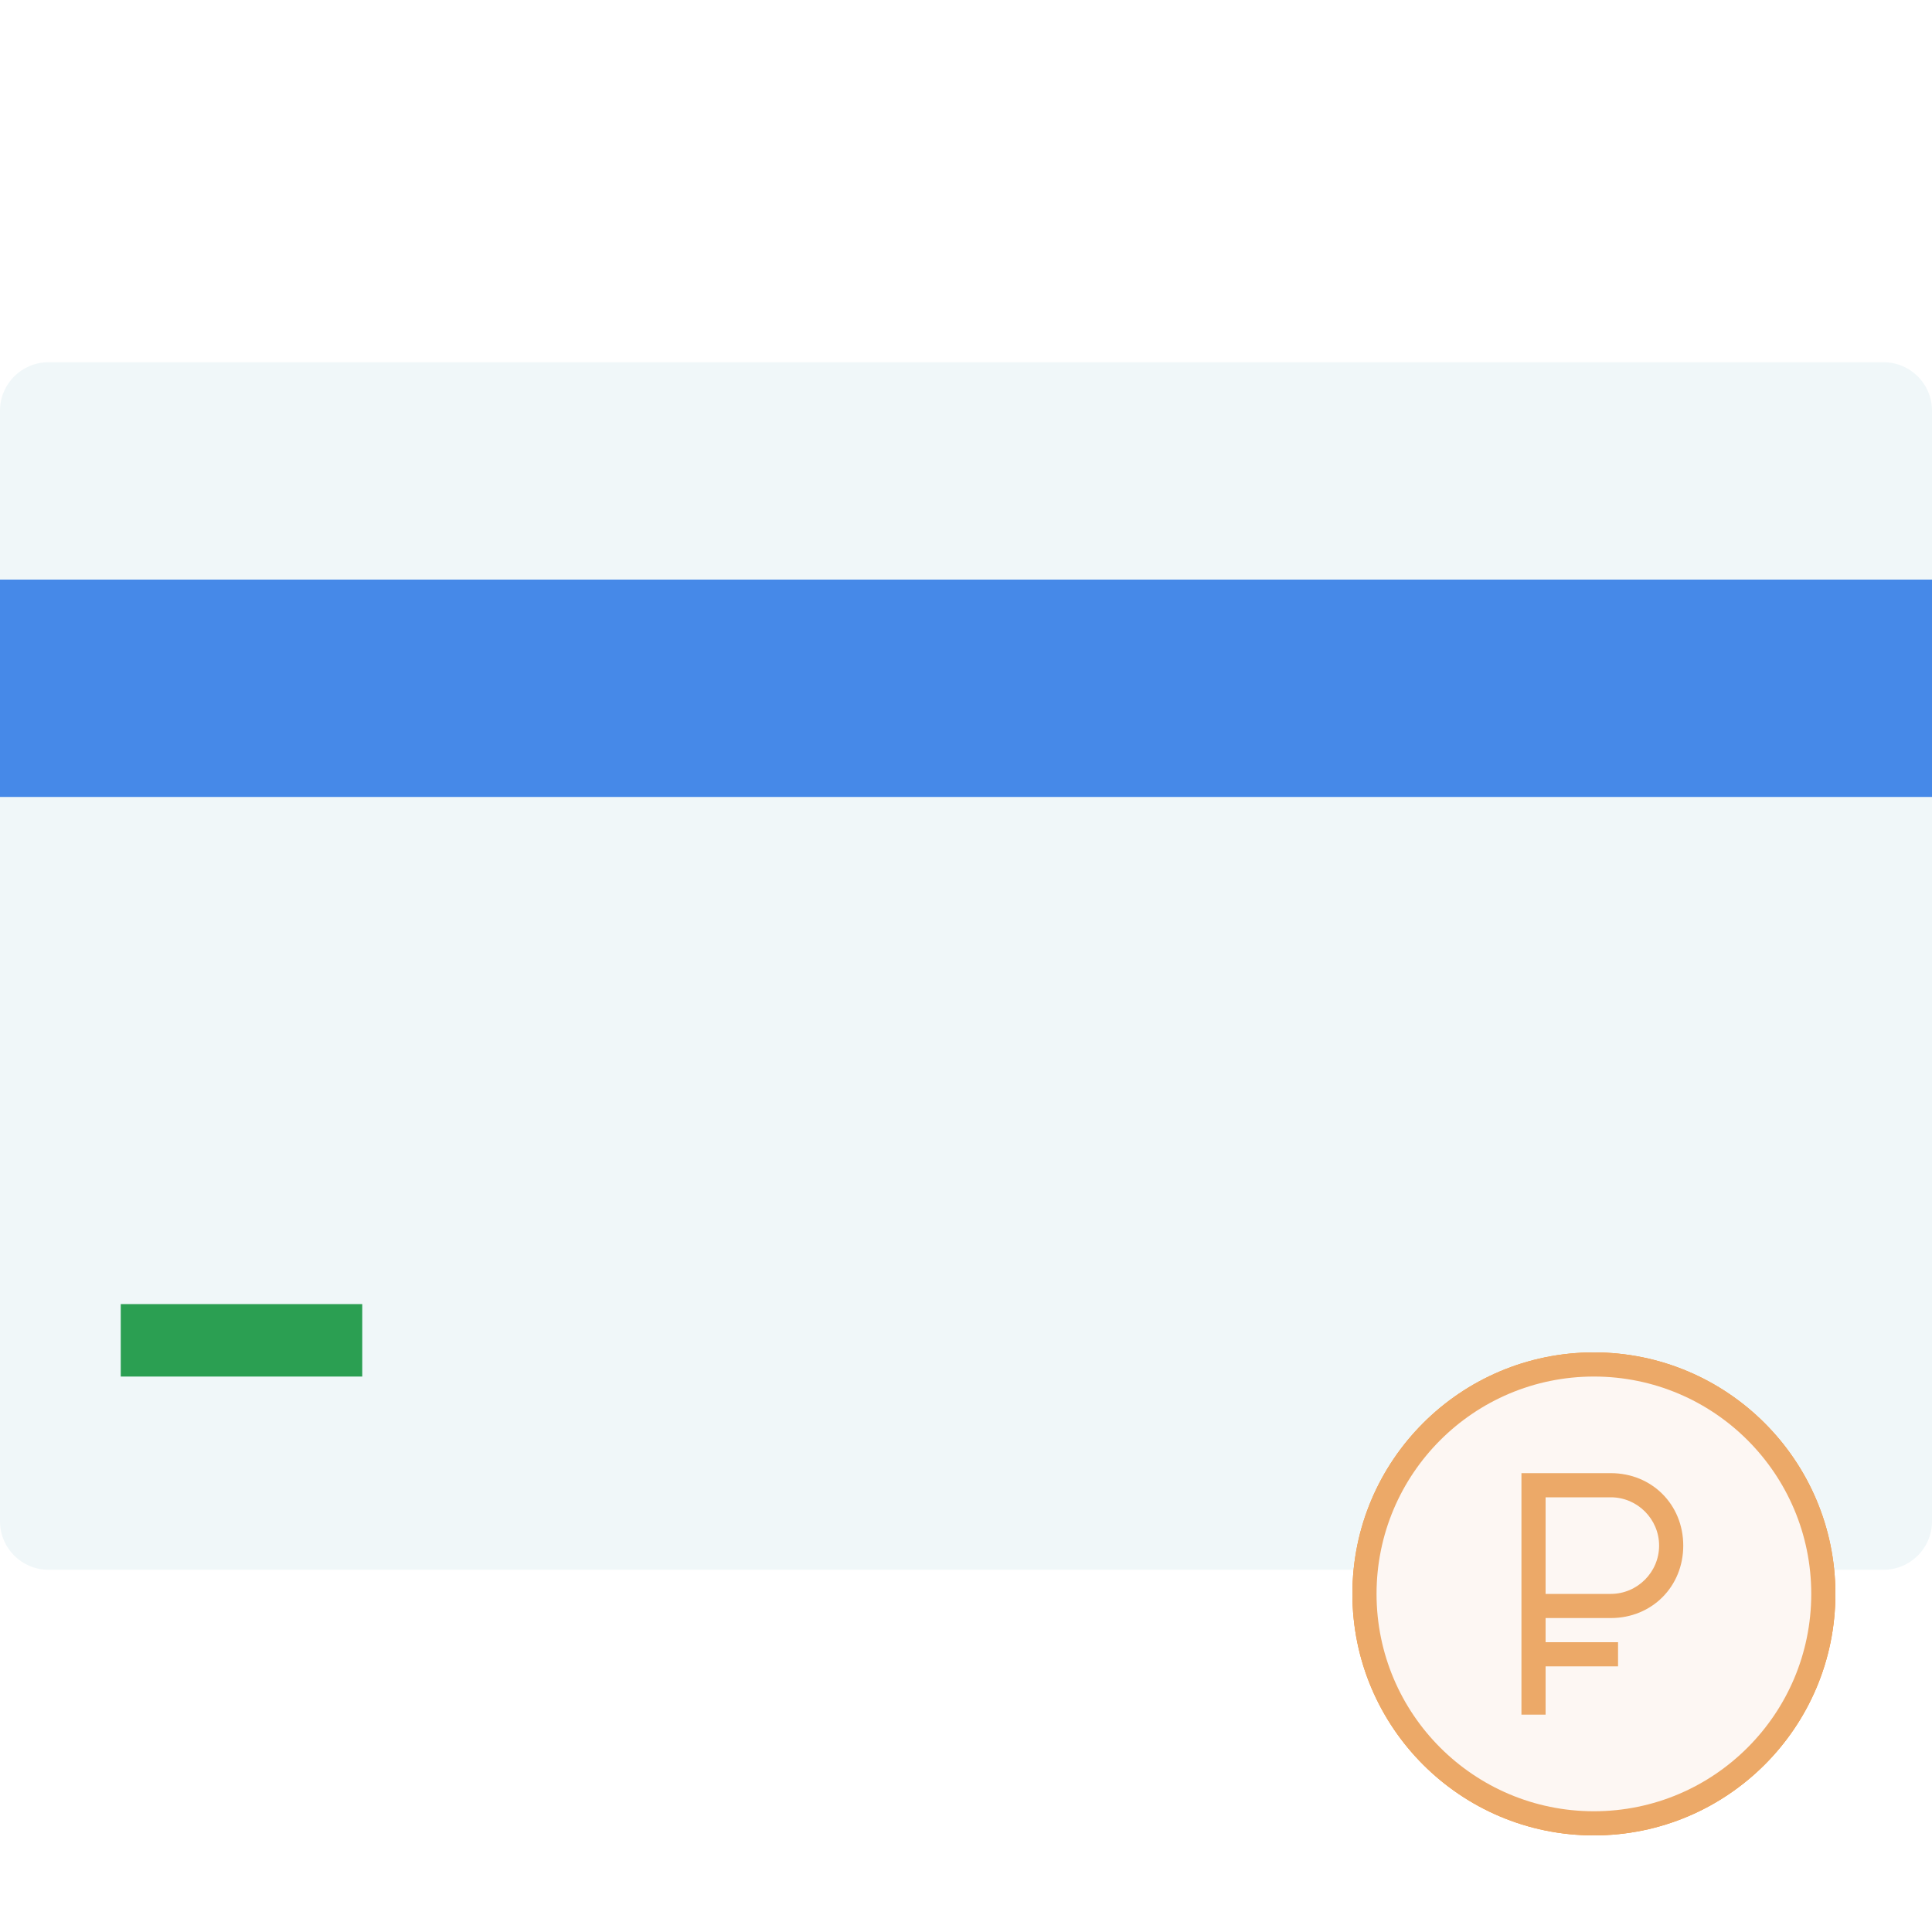
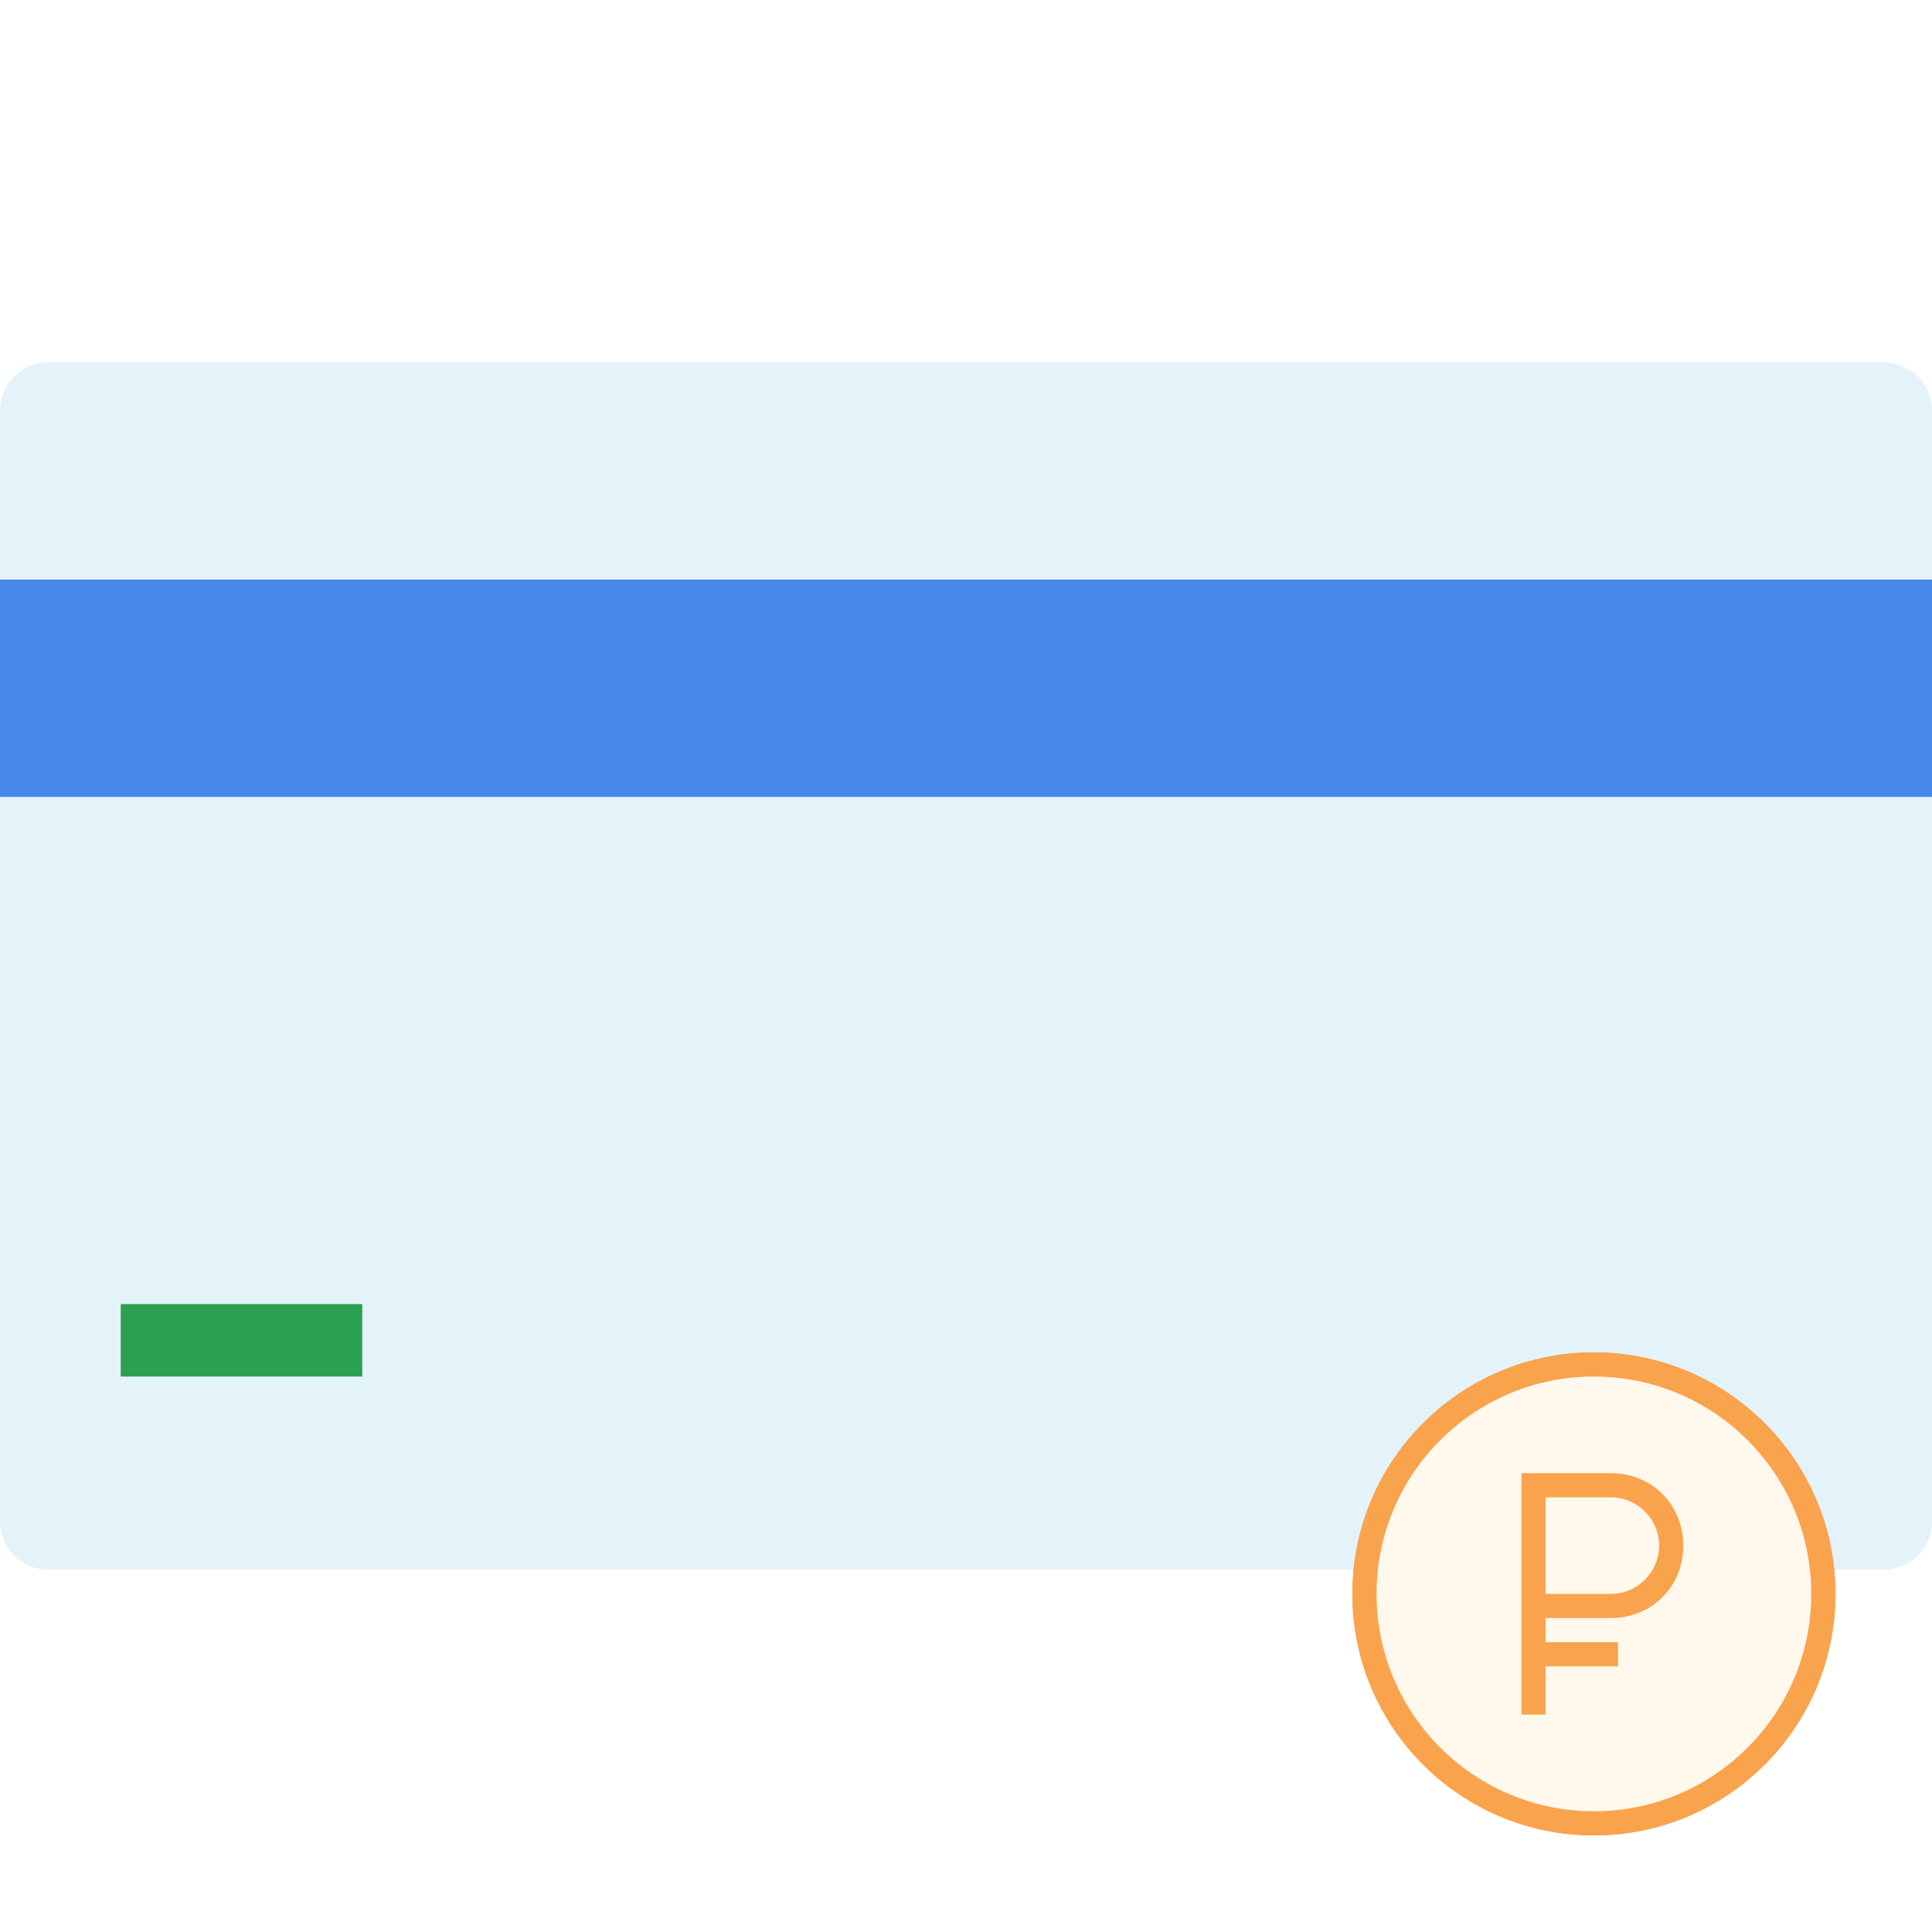
<svg xmlns="http://www.w3.org/2000/svg" version="1.1" id="Capa_1" x="0px" y="0px" viewBox="0 0 80 80" style="enable-background:new 0 0 80 80;" xml:space="preserve">
  <style type="text/css">
	.st0{fill:none;}
- 	.st1{fill:#F0F7F9;}
+ 	.st1{fill:#E3F3F9;}
	.st2{fill:#4689E8;}
	.st3{fill:#2B9F52;}
	.st4{fill:#FF9023;}
- 	.st5{fill:#ECA968;}
- 	.st6{fill:#FDF7F3;}
+ 	.st5{fill:#FAA34D;}
+ 	.st6{fill:#FFF8ED;}
</style>
  <rect class="st0" width="80" height="80" />
  <path class="st1" d="M78,65H2c-1.1,0-2-0.9-2-2V17c0-1.1,0.9-2,2-2h76c1.1,0,2,0.9,2,2v46C80,64.1,79.1,65,78,65z" />
  <rect x="0" y="24" class="st2" width="80" height="9" />
  <rect x="5" y="54" class="st3" width="10" height="3" />
  <circle class="st4" cx="66" cy="66" r="10" />
  <circle class="st5" cx="66" cy="66" r="10" />
  <circle class="st6" cx="66" cy="66" r="9" />
  <path class="st5" d="M66.7,61H63v10h1v-2h3v-1h-3v-1h2.7c1.7,0,3-1.3,3-3S68.4,61,66.7,61z M66.7,66H64v-4h2.7c1.1,0,2,0.9,2,2  S67.8,66,66.7,66z" />
</svg>
